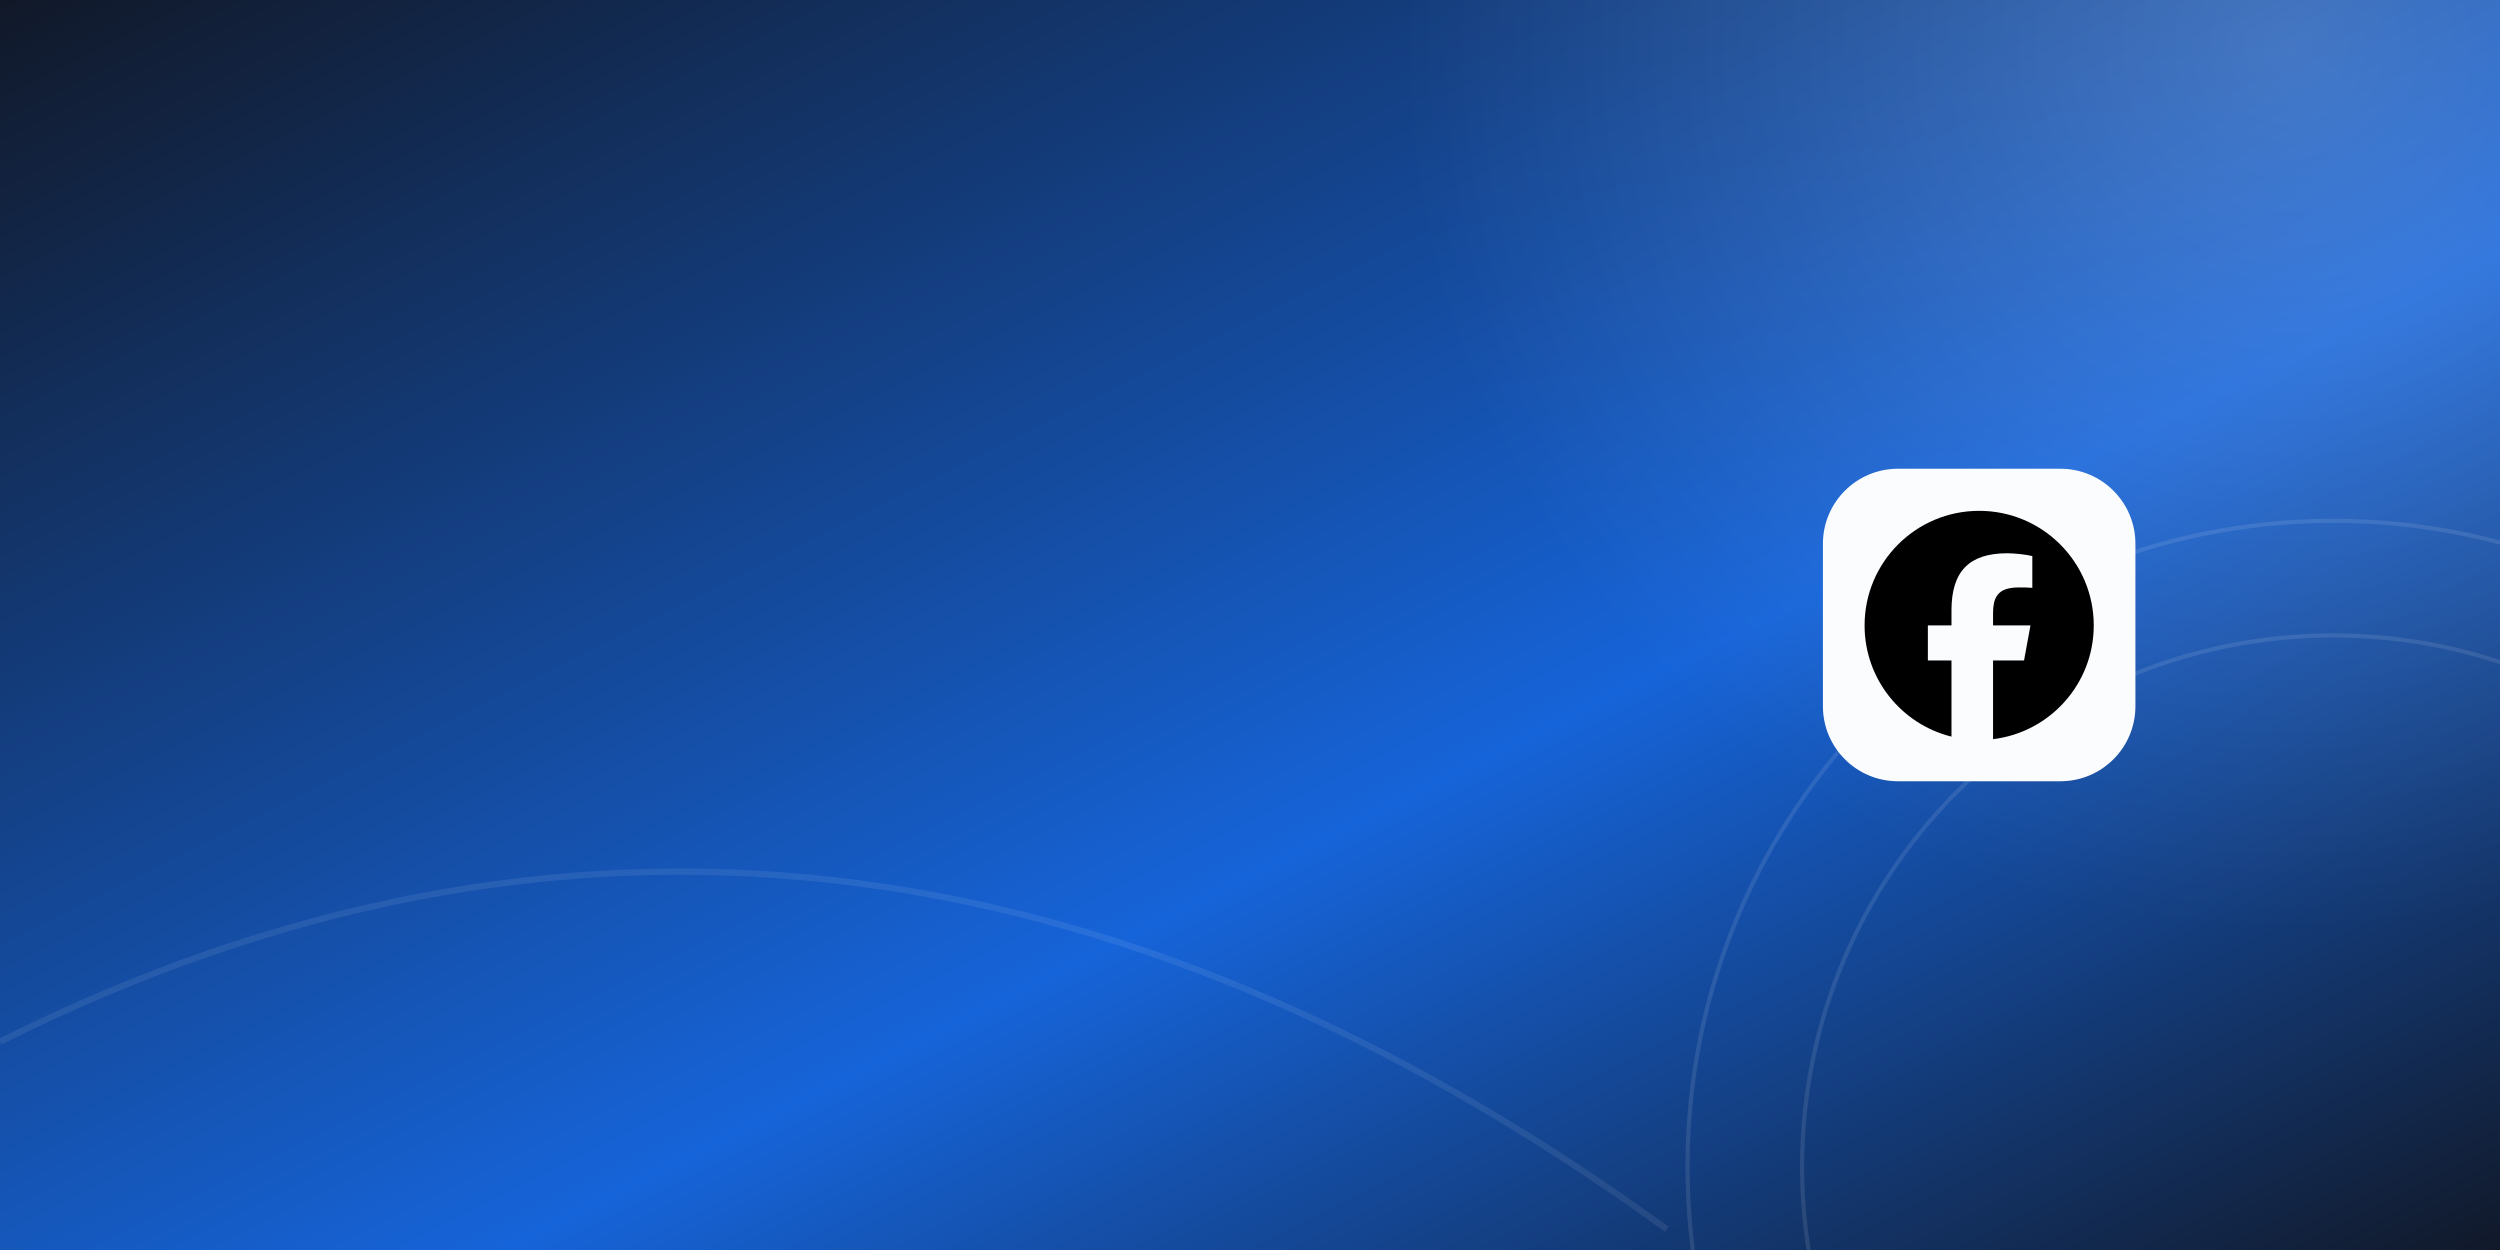
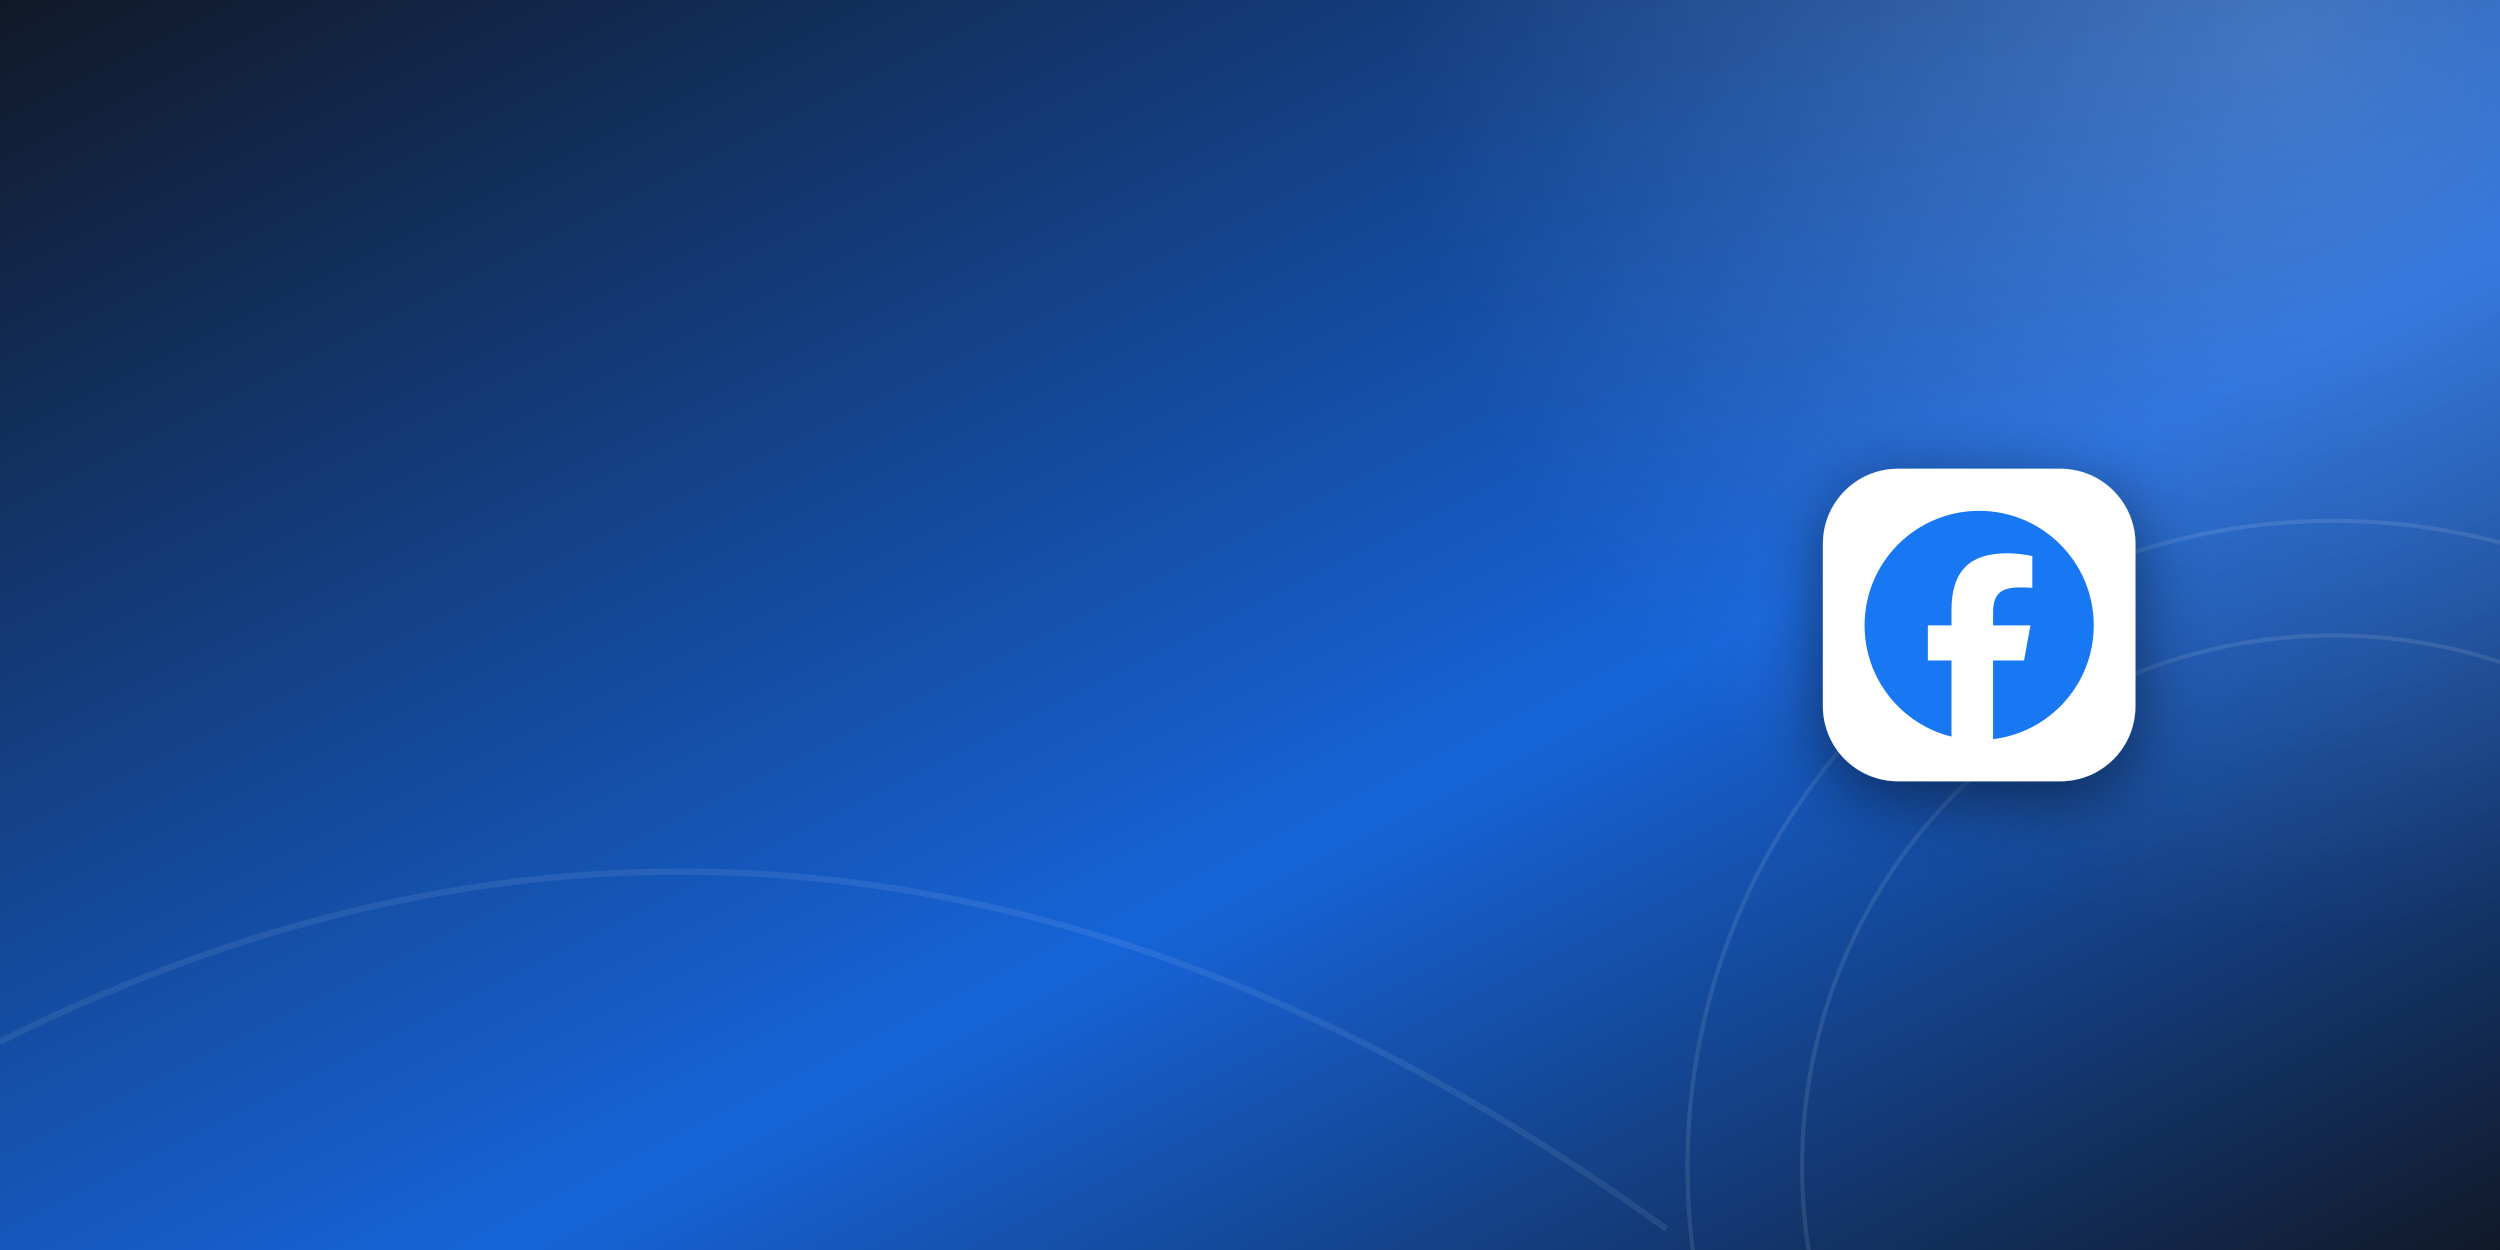
<svg xmlns="http://www.w3.org/2000/svg" width="1200" height="600" viewBox="0 0 1200 600" role="img" aria-labelledby="title">
  <defs>
    <linearGradient id="base" x2="1" y2="1">
      <stop stop-color="#111827" />
      <stop offset=".6" stop-color="#1664d9" />
      <stop offset="1" stop-color="#111827" />
    </linearGradient>
    <radialGradient id="shine">
      <stop stop-color="#ffffff" stop-opacity=".2" />
      <stop offset="1" stop-color="#ffffff" stop-opacity="0" />
    </radialGradient>
+     <filter id="bShad" x="-20%" y="-20%" width="150%" height="150%">
+       <feDropShadow dx="0" dy="8" stdDeviation="16" flood-color="#000000" flood-opacity="0.5" />
+     </filter>
  </defs>
  <rect width="1200" height="600" fill="url(#base)" />
  <circle cx="1100" cy="20" r="430" fill="url(#shine)" />
  <circle cx="1120" cy="560" r="310" fill="none" stroke="#fff" stroke-opacity=".1" stroke-width="2" />
  <circle cx="1120" cy="560" r="255" fill="none" stroke="#fff" stroke-opacity=".1" stroke-width="2" />
  <path d="M0 500 Q400 300 800 590" fill="none" stroke="#fff" stroke-opacity=".08" stroke-width="3" />
-   <rect x="875" y="225" width="150" height="150" rx="36" fill="#ffffff" fill-opacity="0.98" />
+   <rect x="875" y="225" width="150" height="150" rx="36" fill="#ffffff" filter="url(#bShad)" />
  <svg x="895" y="245" width="110" height="110" viewBox="0 0 24 24">
-     <path d="M9.101 23.691v-7.98H6.627v-3.667h2.474v-1.58c0-4.085 1.848-5.978 5.858-5.978.401 0 .955.042 1.468.103a8.68 8.68 0 0 1 1.141.195v3.325a8.623 8.623 0 0 0-.653-.036 26.805 26.805 0 0 0-.733-.009c-.707 0-1.259.096-1.675.309a1.686 1.686 0 0 0-.679.622c-.258.42-.374.995-.374 1.752v1.297h3.919l-.386 2.103-.287 1.564h-3.246v8.245C19.396 23.238 24 18.179 24 12.044c0-6.627-5.373-12-12-12s-12 5.373-12 12c0 5.628 3.874 10.35 9.101 11.647Z" />
+     <path fill="#1877f2" d="M9.101 23.691v-7.98H6.627v-3.667h2.474v-1.58c0-4.085 1.848-5.978 5.858-5.978.401 0 .955.042 1.468.103a8.68 8.68 0 0 1 1.141.195v3.325a8.623 8.623 0 0 0-.653-.036 26.805 26.805 0 0 0-.733-.009c-.707 0-1.259.096-1.675.309a1.686 1.686 0 0 0-.679.622c-.258.42-.374.995-.374 1.752v1.297h3.919l-.386 2.103-.287 1.564h-3.246v8.245C19.396 23.238 24 18.179 24 12.044c0-6.627-5.373-12-12-12s-12 5.373-12 12c0 5.628 3.874 10.35 9.101 11.647Z" />
  </svg>
</svg>
